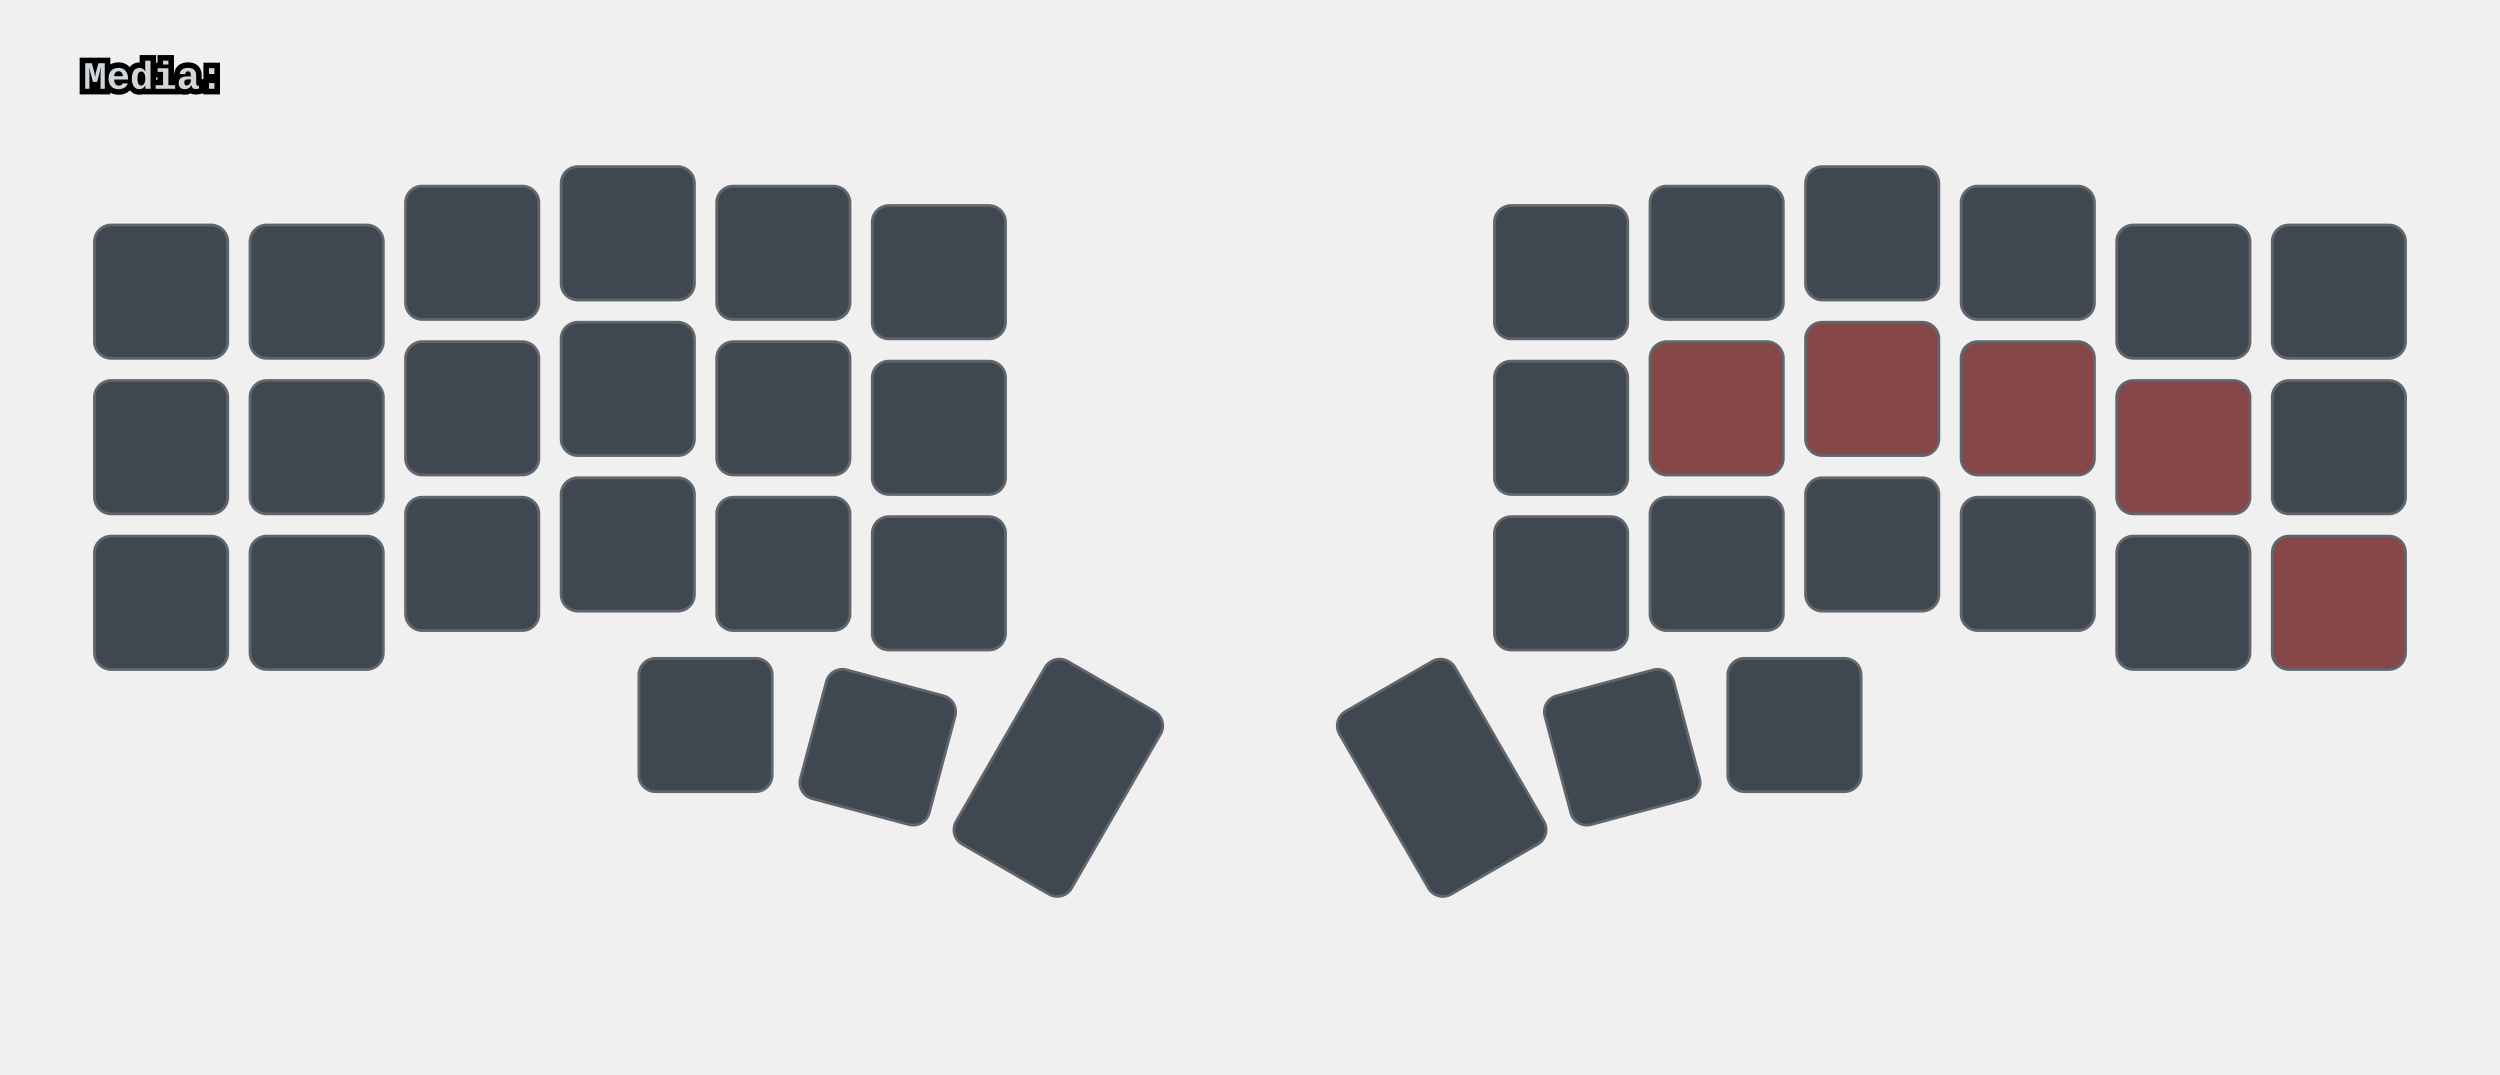
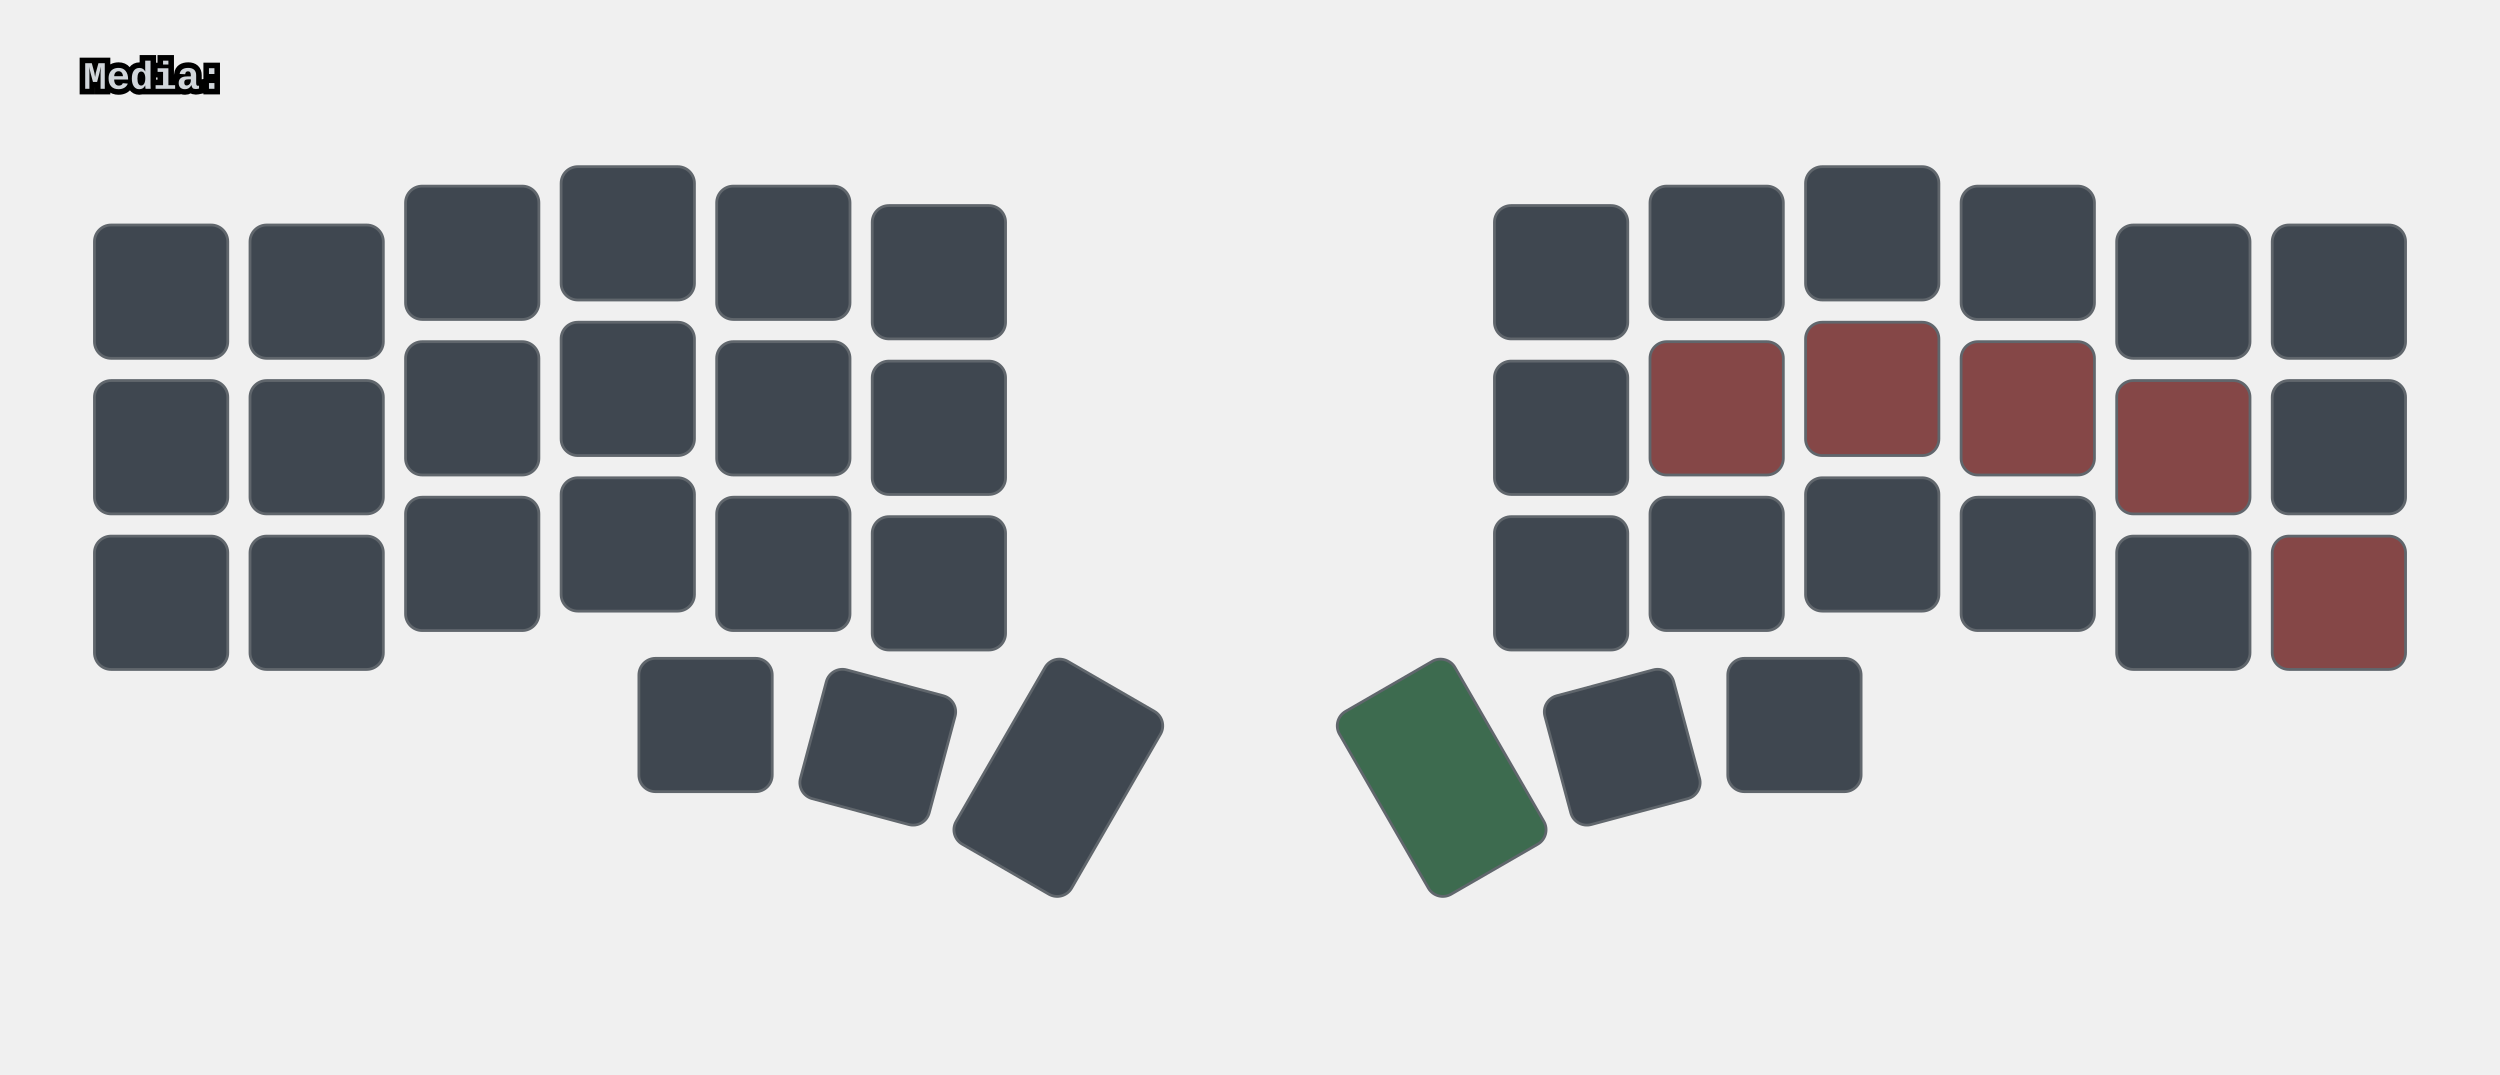
<svg xmlns="http://www.w3.org/2000/svg" xmlns:xlink="http://www.w3.org/1999/xlink" width="900" height="387" viewBox="0 0 900 387" class="keymap">
  <defs>/* start glyphs */
<svg id="mdi:apple-keyboard-caps">
      <svg id="mdi-apple-keyboard-caps" viewBox="0 0 24 24">
        <path d="M15,14V8H17.17L12,2.83L6.83,8H9V14H15M12,0L22,10H17V16H7V10H2L12,0M7,18H17V24H7V18M15,20H9V22H15V20Z" />
      </svg>
    </svg>
    <svg id="mdi:apple-keyboard-command">
      <svg id="mdi-apple-keyboard-command" viewBox="0 0 24 24">
        <path d="M6,2A4,4 0 0,1 10,6V8H14V6A4,4 0 0,1 18,2A4,4 0 0,1 22,6A4,4 0 0,1 18,10H16V14H18A4,4 0 0,1 22,18A4,4 0 0,1 18,22A4,4 0 0,1 14,18V16H10V18A4,4 0 0,1 6,22A4,4 0 0,1 2,18A4,4 0 0,1 6,14H8V10H6A4,4 0 0,1 2,6A4,4 0 0,1 6,2M16,18A2,2 0 0,0 18,20A2,2 0 0,0 20,18A2,2 0 0,0 18,16H16V18M14,10H10V14H14V10M6,16A2,2 0 0,0 4,18A2,2 0 0,0 6,20A2,2 0 0,0 8,18V16H6M8,6A2,2 0 0,0 6,4A2,2 0 0,0 4,6A2,2 0 0,0 6,8H8V6M18,8A2,2 0 0,0 20,6A2,2 0 0,0 18,4A2,2 0 0,0 16,6V8H18Z" />
      </svg>
    </svg>
    <svg id="mdi:apple-keyboard-control">
      <svg id="mdi-apple-keyboard-control" viewBox="0 0 24 24">
        <path d="M19.78,11.78L18.36,13.19L12,6.83L5.64,13.19L4.22,11.78L12,4L19.78,11.78Z" />
      </svg>
    </svg>
    <svg id="mdi:apple-keyboard-option">
      <svg id="mdi-apple-keyboard-option" viewBox="0 0 24 24">
        <path d="M3,4H9.11L16.15,18H21V20H14.88L7.84,6H3V4M14,4H21V6H14V4Z" />
      </svg>
    </svg>
    <svg id="mdi:apple-keyboard-shift">
      <svg id="mdi-apple-keyboard-shift" viewBox="0 0 24 24">
        <path d="M15,18V12H17.17L12,6.83L6.83,12H9V18H15M12,4L22,14H17V20H7V14H2L12,4Z" />
      </svg>
    </svg>
    <svg id="mdi:backspace">
      <svg id="mdi-backspace" viewBox="0 0 24 24">
        <path d="M22,3H7C6.31,3 5.77,3.35 5.41,3.88L0,12L5.41,20.11C5.77,20.64 6.31,21 7,21H22A2,2 0 0,0 24,19V5A2,2 0 0,0 22,3M19,15.59L17.59,17L14,13.41L10.41,17L9,15.59L12.59,12L9,8.41L10.41,7L14,10.59L17.59,7L19,8.41L15.41,12" />
      </svg>
    </svg>
    <svg id="mdi:backspace-reverse">
      <svg id="mdi-backspace-reverse" viewBox="0 0 24 24">
        <path d="M2,21H17C17.7,21 18.2,20.6 18.6,20.1L24,12L18.6,3.9C18.2,3.4 17.7,3 17,3H2A2,2 0 0,0 0,5V19A2,2 0 0,0 2,21M5,8.4L6.4,7L10,10.6L13.6,7L15,8.4L11.4,12L15,15.6L13.6,17L10,13.4L6.4,17L5,15.6L8.6,12" />
      </svg>
    </svg>
    <svg id="mdi:bluetooth-connect">
      <svg id="mdi-bluetooth-connect" viewBox="0 0 24 24">
        <path d="M19,10L17,12L19,14L21,12M14.88,16.29L13,18.17V14.41M13,5.83L14.88,7.71L13,9.58M17.71,7.71L12,2H11V9.58L6.41,5L5,6.41L10.59,12L5,17.58L6.41,19L11,14.41V22H12L17.71,16.29L13.41,12M7,12L5,10L3,12L5,14L7,12Z" />
      </svg>
    </svg>
    <svg id="mdi:bluetooth-off">
      <svg id="mdi-bluetooth-off" viewBox="0 0 24 24">
        <path d="M13,5.83L14.88,7.71L13.28,9.31L14.69,10.72L17.71,7.7L12,2H11V7.03L13,9.03M5.41,4L4,5.41L10.59,12L5,17.59L6.41,19L11,14.41V22H12L16.29,17.71L18.59,20L20,18.59M13,18.17V14.41L14.88,16.29" />
      </svg>
    </svg>
    <svg id="mdi:brightness-5">
      <svg id="mdi-brightness-5" viewBox="0 0 24 24">
        <path d="M12,18A6,6 0 0,1 6,12A6,6 0 0,1 12,6A6,6 0 0,1 18,12A6,6 0 0,1 12,18M20,15.31L23.31,12L20,8.69V4H15.31L12,0.69L8.69,4H4V8.69L0.69,12L4,15.31V20H8.69L12,23.31L15.31,20H20V15.31Z" />
      </svg>
    </svg>
    <svg id="mdi:brightness-7">
      <svg id="mdi-brightness-7" viewBox="0 0 24 24">
        <path d="M12,8A4,4 0 0,0 8,12A4,4 0 0,0 12,16A4,4 0 0,0 16,12A4,4 0 0,0 12,8M12,18A6,6 0 0,1 6,12A6,6 0 0,1 12,6A6,6 0 0,1 18,12A6,6 0 0,1 12,18M20,8.69V4H15.31L12,0.69L8.69,4H4V8.69L0.69,12L4,15.31V20H8.69L12,23.31L15.31,20H20V15.31L23.31,12L20,8.69Z" />
      </svg>
    </svg>
    <svg id="mdi:code-block-tags">
      <svg id="mdi-code-block-tags" viewBox="0 0 24 24">
        <path d="M5.59 3.41L7 4.82L3.82 8L7 11.18L5.59 12.6L1 8L5.59 3.41M11.41 3.41L16 8L11.41 12.6L10 11.18L13.18 8L10 4.82L11.41 3.41M22 6V18C22 19.11 21.11 20 20 20H4C2.9 20 2 19.11 2 18V14H4V18H20V6H17.03V4H20C21.11 4 22 4.89 22 6Z" />
      </svg>
    </svg>
+     <svg id="mdi:code-braces">
+       <svg id="mdi-code-braces" viewBox="0 0 24 24">
+         <path d="M8,3A2,2 0 0,0 6,5V9A2,2 0 0,1 4,11H3V13H4A2,2 0 0,1 6,15V19A2,2 0 0,0 8,21H10V19H8V14A2,2 0 0,0 6,12A2,2 0 0,0 8,10V5H10V3M16,3A2,2 0 0,1 18,5V9A2,2 0 0,0 20,11H21V13H20A2,2 0 0,0 18,15V19A2,2 0 0,1 16,21H14V19H16V14A2,2 0 0,1 18,12A2,2 0 0,1 16,10V5H14V3H16Z" />
+       </svg>
+     </svg>
+     <svg id="mdi:cog-outline">
+       <svg id="mdi-cog-outline" viewBox="0 0 24 24">
+         <path d="M12,8A4,4 0 0,1 16,12A4,4 0 0,1 12,16A4,4 0 0,1 8,12A4,4 0 0,1 12,8M12,10A2,2 0 0,0 10,12A2,2 0 0,0 12,14A2,2 0 0,0 14,12A2,2 0 0,0 12,10M10,22C9.75,22 9.54,21.82 9.5,21.58L9.13,18.93C8.5,18.68 7.96,18.34 7.44,17.94L4.95,18.95C4.73,19.03 4.46,18.95 4.34,18.73L2.34,15.27C2.21,15.05 2.27,14.78 2.46,14.63L4.57,12.97L4.5,12L4.57,11L2.46,9.37C2.27,9.22 2.21,8.95 2.34,8.73L4.34,5.27C4.46,5.05 4.73,4.96 4.95,5.05L7.44,6.05C7.96,5.66 8.5,5.32 9.13,5.07L9.5,2.42C9.54,2.18 9.75,2 10,2H14C14.25,2 14.46,2.18 14.5,2.42L14.87,5.07C15.5,5.32 16.04,5.66 16.56,6.05L19.05,5.05C19.27,4.96 19.54,5.05 19.66,5.27L21.66,8.73C21.79,8.95 21.73,9.22 21.54,9.37L19.43,11L19.5,12L19.43,13L21.54,14.63C21.73,14.78 21.79,15.05 21.66,15.27L19.66,18.73C19.54,18.95 19.27,19.04 19.05,18.95L16.56,17.95C16.04,18.34 15.5,18.68 14.87,18.93L14.5,21.58C14.46,21.82 14.25,22 14,22H10M11.25,4L10.88,6.61C9.68,6.86 8.62,7.5 7.85,8.39L5.44,7.35L4.69,8.65L6.8,10.2C6.4,11.37 6.4,12.64 6.8,13.8L4.68,15.36L5.43,16.66L7.86,15.62C8.63,16.5 9.68,17.14 10.87,17.38L11.24,20H12.76L13.13,17.39C14.32,17.14 15.37,16.5 16.14,15.62L18.57,16.66L19.32,15.36L17.2,13.81C17.6,12.64 17.6,11.37 17.2,10.2L19.31,8.65L18.56,7.35L16.15,8.39C15.38,7.5 14.32,6.86 13.12,6.62L12.75,4H11.25Z" />
+       </svg>
+     </svg>
    <svg id="mdi:content-copy">
      <svg id="mdi-content-copy" viewBox="0 0 24 24">
        <path d="M19,21H8V7H19M19,5H8A2,2 0 0,0 6,7V21A2,2 0 0,0 8,23H19A2,2 0 0,0 21,21V7A2,2 0 0,0 19,5M16,1H4A2,2 0 0,0 2,3V17H4V3H16V1Z" />
      </svg>
    </svg>
    <svg id="mdi:content-cut">
      <svg id="mdi-content-cut" viewBox="0 0 24 24">
        <path d="M19,3L13,9L15,11L22,4V3M12,12.5A0.5,0.5 0 0,1 11.5,12A0.5,0.5 0 0,1 12,11.5A0.5,0.5 0 0,1 12.5,12A0.5,0.5 0 0,1 12,12.5M6,20A2,2 0 0,1 4,18C4,16.89 4.9,16 6,16A2,2 0 0,1 8,18C8,19.11 7.1,20 6,20M6,8A2,2 0 0,1 4,6C4,4.89 4.9,4 6,4A2,2 0 0,1 8,6C8,7.11 7.1,8 6,8M9.64,7.64C9.87,7.14 10,6.59 10,6A4,4 0 0,0 6,2A4,4 0 0,0 2,6A4,4 0 0,0 6,10C6.59,10 7.14,9.87 7.64,9.64L10,12L7.64,14.36C7.14,14.13 6.59,14 6,14A4,4 0 0,0 2,18A4,4 0 0,0 6,22A4,4 0 0,0 10,18C10,17.41 9.87,16.86 9.64,16.36L12,14L19,21H22V20L9.64,7.64Z" />
      </svg>
    </svg>
    <svg id="mdi:content-paste">
      <svg id="mdi-content-paste" viewBox="0 0 24 24">
        <path d="M19,20H5V4H7V7H17V4H19M12,2A1,1 0 0,1 13,3A1,1 0 0,1 12,4A1,1 0 0,1 11,3A1,1 0 0,1 12,2M19,2H14.82C14.4,0.84 13.3,0 12,0C10.7,0 9.6,0.84 9.18,2H5A2,2 0 0,0 3,4V20A2,2 0 0,0 5,22H19A2,2 0 0,0 21,20V4A2,2 0 0,0 19,2Z" />
      </svg>
    </svg>
    <svg id="mdi:dock-window">
      <svg id="mdi-dock-window" viewBox="0 0 24 24">
        <path d="M18 18V20H4A2 2 0 0 1 2 18V8H4V18M22 6V14A2 2 0 0 1 20 16H8A2 2 0 0 1 6 14V6A2 2 0 0 1 8 4H20A2 2 0 0 1 22 6M20 6H8V14H20Z" />
      </svg>
    </svg>
    <svg id="mdi:folder-search-outline">
      <svg id="mdi-folder-search-outline" viewBox="0 0 24 24">
        <path d="M16.5,12C19,12 21,14 21,16.5C21,17.38 20.75,18.21 20.31,18.9L23.39,22L22,23.39L18.88,20.32C18.19,20.75 17.37,21 16.5,21C14,21 12,19 12,16.5C12,14 14,12 16.5,12M16.5,14A2.5,2.5 0 0,0 14,16.5A2.5,2.5 0 0,0 16.5,19A2.5,2.5 0 0,0 19,16.5A2.5,2.5 0 0,0 16.5,14M19,8H3V18H10.17C10.34,18.72 10.63,19.39 11,20H3C1.89,20 1,19.1 1,18V6C1,4.89 1.89,4 3,4H9L11,6H19A2,2 0 0,1 21,8V11.81C20.42,11.26 19.75,10.81 19,10.5V8Z" />
      </svg>
    </svg>
    <svg id="mdi:format-letter-ends-with">
      <svg id="mdi-format-letter-ends-with" viewBox="0 0 24 24">
        <path d="M11.14 4L6.43 16H8.36L9.32 13.43H14.67L15.64 16H17.57L12.86 4M12 6.29L14.03 11.71H9.96M20 14V18H2V20H22V14Z" />
      </svg>
    </svg>
    <svg id="mdi:format-letter-starts-with">
      <svg id="mdi-format-letter-starts-with" viewBox="0 0 24 24">
        <path d="M11.14 4L6.43 16H8.36L9.32 13.43H14.67L15.64 16H17.57L12.86 4M12 6.29L14.03 11.71H9.96M4 18V15H2V20H22V18Z" />
      </svg>
    </svg>
    <svg id="mdi:format-pilcrow-arrow-left">
      <svg id="mdi-format-pilcrow-arrow-left" viewBox="0 0 24 24">
        <path d="M8,17V14L4,18L8,22V19H20V17M10,10V15H12V4H14V15H16V4H18V2H10A4,4 0 0,0 6,6A4,4 0 0,0 10,10Z" />
      </svg>
    </svg>
    <svg id="mdi:format-pilcrow-arrow-right">
      <svg id="mdi-format-pilcrow-arrow-right" viewBox="0 0 24 24">
        <path d="M21,18L17,14V17H5V19H17V22M9,10V15H11V4H13V15H15V4H17V2H9A4,4 0 0,0 5,6A4,4 0 0,0 9,10Z" />
      </svg>
    </svg>
+     <svg id="mdi:keyboard-f1">
+       <svg id="mdi-keyboard-f1" viewBox="0 0 24 24">
+         <path d="M6 7H12V9H8V11H11V13H8V17H6V7M14 7H18V17H16V9H14V7Z" />
+       </svg>
+     </svg>
    <svg id="mdi:keyboard-return">
      <svg id="mdi-keyboard-return" viewBox="0 0 24 24">
        <path d="M19,7V11H5.83L9.41,7.41L8,6L2,12L8,18L9.41,16.58L5.83,13H21V7H19Z" />
      </svg>
    </svg>
    <svg id="mdi:keyboard-space">
      <svg id="mdi-keyboard-space" viewBox="0 0 24 24">
        <path d="M3 15H5V19H19V15H21V19C21 20.1 20.1 21 19 21H5C3.9 21 3 20.1 3 19V15Z" />
      </svg>
    </svg>
    <svg id="mdi:keyboard-tab">
      <svg id="mdi-keyboard-tab" viewBox="0 0 24 24">
        <path d="M20,18H22V6H20M11.59,7.41L15.17,11H1V13H15.17L11.59,16.58L13,18L19,12L13,6L11.59,7.41Z" />
      </svg>
    </svg>
    <svg id="mdi:keyboard-variant">
      <svg id="mdi-keyboard-variant" viewBox="0 0 24 24">
        <path d="M6,16H18V18H6V16M6,13V15H2V13H6M7,15V13H10V15H7M11,15V13H13V15H11M14,15V13H17V15H14M18,15V13H22V15H18M2,10H5V12H2V10M19,12V10H22V12H19M18,12H16V10H18V12M8,12H6V10H8V12M12,12H9V10H12V12M15,12H13V10H15V12M2,9V7H4V9H2M5,9V7H7V9H5M8,9V7H10V9H8M11,9V7H13V9H11M14,9V7H16V9H14M17,9V7H22V9H17Z" />
      </svg>
    </svg>
    <svg id="mdi:lock-outline">
      <svg id="mdi-lock-outline" viewBox="0 0 24 24">
        <path d="M12,17C10.89,17 10,16.1 10,15C10,13.89 10.89,13 12,13A2,2 0 0,1 14,15A2,2 0 0,1 12,17M18,20V10H6V20H18M18,8A2,2 0 0,1 20,10V20A2,2 0 0,1 18,22H6C4.89,22 4,21.1 4,20V10C4,8.89 4.89,8 6,8H7V6A5,5 0 0,1 12,1A5,5 0 0,1 17,6V8H18M12,3A3,3 0 0,0 9,6V8H15V6A3,3 0 0,0 12,3Z" />
      </svg>
    </svg>
+     <svg id="mdi:monitor">
+       <svg id="mdi-monitor" viewBox="0 0 24 24">
+         <path d="M21,16H3V4H21M21,2H3C1.89,2 1,2.89 1,4V16A2,2 0 0,0 3,18H10V20H8V22H16V20H14V18H21A2,2 0 0,0 23,16V4C23,2.89 22.1,2 21,2Z" />
+       </svg>
+     </svg>
    <svg id="mdi:mouse">
      <svg id="mdi-mouse" viewBox="0 0 24 24">
        <path d="M11,1.07C7.05,1.56 4,4.92 4,9H11M4,15A8,8 0 0,0 12,23A8,8 0 0,0 20,15V11H4M13,1.07V9H20C20,4.92 16.94,1.56 13,1.07Z" />
      </svg>
    </svg>
    <svg id="mdi:mouse-left-click-outline">
      <svg id="mdi-mouse-left-click-outline" viewBox="0 0 24 24">
        <path d="M13 9V1.07C13.7 1.16 14.37 1.33 15 1.59C17.33 2.53 19.11 4.53 19.75 7C19.91 7.64 20 8.31 20 9H13M17.66 7C17.18 5.65 16.23 4.5 15 3.81V7H17.66M6 15V13H18V15C18 16.59 17.37 18.12 16.24 19.24C15.12 20.37 13.59 21 12 21C10.41 21 8.88 20.37 7.76 19.24C6.63 18.12 6 16.59 6 15M4 15C4 17.12 4.84 19.16 6.34 20.66C7.84 22.16 9.88 23 12 23C14.12 23 16.16 22.16 17.66 20.66C19.16 19.16 20 17.12 20 15V11H4V15M11 9V1.07C7.06 1.56 4 4.92 4 9H11Z" />
      </svg>
    </svg>
    <svg id="mdi:mouse-right-click-outline">
      <svg id="mdi-mouse-right-click-outline" viewBox="0 0 24 24">
        <path d="M13 9V1.07C16.94 1.56 20 4.92 20 9H13M11 9V1.07C10.3 1.16 9.63 1.33 9 1.59C6.67 2.53 4.89 4.53 4.25 7C4.09 7.64 4 8.31 4 9H11M6.34 7C6.82 5.65 7.78 4.5 9 3.81V7H6.34M6 15V13H18V15C18 16.59 17.37 18.12 16.24 19.24C15.12 20.37 13.59 21 12 21C10.41 21 8.88 20.37 7.76 19.24C6.63 18.12 6 16.59 6 15M4 15C4 17.12 4.84 19.16 6.34 20.66C7.84 22.16 9.88 23 12 23C14.12 23 16.16 22.16 17.66 20.66C19.16 19.16 20 17.12 20 15V11H4V15Z" />
      </svg>
    </svg>
-     <svg id="mdi:numeric-2-box-multiple-outline">
-       <svg id="mdi-numeric-2-box-multiple-outline" viewBox="0 0 24 24">
-         <path d="M17,13H13V11H15A2,2 0 0,0 17,9V7C17,5.89 16.1,5 15,5H11V7H15V9H13A2,2 0 0,0 11,11V15H17M21,17H7V3H21M21,1H7A2,2 0 0,0 5,3V17A2,2 0 0,0 7,19H21A2,2 0 0,0 23,17V3A2,2 0 0,0 21,1M3,5H1V21A2,2 0 0,0 3,23H19V21H3V5Z" />
-       </svg>
-     </svg>
-     <svg id="mdi:numeric-3-box-multiple-outline">
-       <svg id="mdi-numeric-3-box-multiple-outline" viewBox="0 0 24 24">
-         <path d="M17,13V11.5A1.5,1.5 0 0,0 15.5,10A1.5,1.5 0 0,0 17,8.5V7C17,5.89 16.1,5 15,5H11V7H15V9H13V11H15V13H11V15H15A2,2 0 0,0 17,13M3,5H1V21A2,2 0 0,0 3,23H19V21H3M21,17H7V3H21M21,1H7A2,2 0 0,0 5,3V17A2,2 0 0,0 7,19H21A2,2 0 0,0 23,17V3A2,2 0 0,0 21,1Z" />
-       </svg>
-     </svg>
-     <svg id="mdi:numeric-4-box-multiple-outline">
-       <svg id="mdi-numeric-4-box-multiple-outline" viewBox="0 0 24 24">
-         <path d="M21,17H7V3H21M21,1H7A2,2 0 0,0 5,3V17A2,2 0 0,0 7,19H21A2,2 0 0,0 23,17V3A2,2 0 0,0 21,1M15,15H17V5H15V9H13V5H11V11H15M3,5H1V21A2,2 0 0,0 3,23H19V21H3V5Z" />
-       </svg>
-     </svg>
-     <svg id="mdi:numeric-5-box-multiple-outline">
-       <svg id="mdi-numeric-5-box-multiple-outline" viewBox="0 0 24 24">
-         <path d="M17,13V11C17,9.89 16.1,9 15,9H13V7H17V5H11V11H15V13H11V15H15A2,2 0 0,0 17,13M3,5H1V21A2,2 0 0,0 3,23H19V21H3M21,17H7V3H21M21,1H7A2,2 0 0,0 5,3V17A2,2 0 0,0 7,19H21A2,2 0 0,0 23,17V3A2,2 0 0,0 21,1Z" />
-       </svg>
-     </svg>
-     <svg id="mdi:numeric-6-box-multiple-outline">
-       <svg id="mdi-numeric-6-box-multiple-outline" viewBox="0 0 24 24">
-         <path d="M13,11H15V13H13M13,15H15A2,2 0 0,0 17,13V11C17,9.89 16.1,9 15,9H13V7H17V5H13A2,2 0 0,0 11,7V13C11,14.11 11.9,15 13,15M21,17H7V3H21M21,1H7A2,2 0 0,0 5,3V17A2,2 0 0,0 7,19H21A2,2 0 0,0 23,17V3A2,2 0 0,0 21,1M3,5H1V21A2,2 0 0,0 3,23H19V21H3V5Z" />
-       </svg>
-     </svg>
-     <svg id="mdi:numeric-7-box-multiple-outline">
-       <svg id="mdi-numeric-7-box-multiple-outline" viewBox="0 0 24 24">
-         <path d="M13,15L17,7V5H11V7H15L11,15M21,17H7V3H21M21,1H7A2,2 0 0,0 5,3V17A2,2 0 0,0 7,19H21A2,2 0 0,0 23,17V3A2,2 0 0,0 21,1M3,5H1V21A2,2 0 0,0 3,23H19V21H3V5Z" />
-       </svg>
-     </svg>
-     <svg id="mdi:numeric-8-box-multiple-outline">
-       <svg id="mdi-numeric-8-box-multiple-outline" viewBox="0 0 24 24">
-         <path d="M13,11H15V13H13M13,7H15V9H13M13,15H15A2,2 0 0,0 17,13V11.5A1.5,1.5 0 0,0 15.5,10A1.5,1.5 0 0,0 17,8.5V7C17,5.89 16.1,5 15,5H13A2,2 0 0,0 11,7V8.5A1.5,1.5 0 0,0 12.5,10A1.5,1.5 0 0,0 11,11.5V13C11,14.11 11.9,15 13,15M21,17H7V3H21M21,1H7A2,2 0 0,0 5,3V17A2,2 0 0,0 7,19H21A2,2 0 0,0 23,17V3A2,2 0 0,0 21,1M3,5H1V21A2,2 0 0,0 3,23H19V21H3V5Z" />
+     <svg id="mdi:mouse-variant">
+       <svg id="mdi-mouse-variant" viewBox="0 0 24 24">
+         <path d="M14,7H10V2.1C12.28,2.56 14,4.58 14,7M4,7C4,4.58 5.72,2.56 8,2.1V7H4M14,12C14,14.42 12.28,16.44 10,16.9V18A3,3 0 0,0 13,21A3,3 0 0,0 16,18V13A4,4 0 0,1 20,9H22L21,10L22,11H20A2,2 0 0,0 18,13H18V18A5,5 0 0,1 13,23A5,5 0 0,1 8,18V16.9C5.72,16.44 4,14.42 4,12V9H14V12Z" />
+       </svg>
+     </svg>
+     <svg id="mdi:music">
+       <svg id="mdi-music" viewBox="0 0 24 24">
+         <path d="M21,3V15.5A3.5,3.5 0 0,1 17.5,19A3.5,3.5 0 0,1 14,15.5A3.5,3.5 0 0,1 17.5,12C18.04,12 18.55,12.12 19,12.34V6.47L9,8.6V17.5A3.5,3.5 0 0,1 5.5,21A3.5,3.5 0 0,1 2,17.5A3.5,3.5 0 0,1 5.5,14C6.04,14 6.55,14.12 7,14.34V6L21,3Z" />
+       </svg>
+     </svg>
+     <svg id="mdi:numeric">
+       <svg id="mdi-numeric" viewBox="0 0 24 24">
+         <path d="M4,17V9H2V7H6V17H4M22,15C22,16.11 21.1,17 20,17H16V15H20V13H18V11H20V9H16V7H20A2,2 0 0,1 22,9V10.5A1.5,1.5 0 0,1 20.5,12A1.5,1.5 0 0,1 22,13.5V15M14,15V17H8V13C8,11.89 8.9,11 10,11H12V9H8V7H12A2,2 0 0,1 14,9V11C14,12.11 13.1,13 12,13H10V15H14Z" />
      </svg>
    </svg>
    <svg id="mdi:palette-outline">
      <svg id="mdi-palette-outline" viewBox="0 0 24 24">
        <path d="M12,22A10,10 0 0,1 2,12A10,10 0 0,1 12,2C17.5,2 22,6 22,11A6,6 0 0,1 16,17H14.2C13.9,17 13.7,17.2 13.7,17.5C13.7,17.6 13.8,17.7 13.8,17.8C14.2,18.3 14.4,18.9 14.4,19.5C14.5,20.9 13.4,22 12,22M12,4A8,8 0 0,0 4,12A8,8 0 0,0 12,20C12.3,20 12.5,19.8 12.5,19.5C12.5,19.3 12.4,19.2 12.4,19.1C12,18.6 11.8,18.1 11.8,17.5C11.8,16.1 12.9,15 14.3,15H16A4,4 0 0,0 20,11C20,7.1 16.4,4 12,4M6.5,10C7.3,10 8,10.7 8,11.5C8,12.3 7.3,13 6.5,13C5.7,13 5,12.3 5,11.5C5,10.7 5.7,10 6.5,10M9.5,6C10.3,6 11,6.7 11,7.5C11,8.3 10.3,9 9.5,9C8.7,9 8,8.3 8,7.5C8,6.7 8.7,6 9.5,6M14.5,6C15.3,6 16,6.7 16,7.5C16,8.3 15.3,9 14.5,9C13.7,9 13,8.3 13,7.5C13,6.7 13.7,6 14.5,6M17.5,10C18.3,10 19,10.7 19,11.5C19,12.3 18.3,13 17.5,13C16.7,13 16,12.3 16,11.5C16,10.7 16.7,10 17.5,10Z" />
      </svg>
    </svg>
    <svg id="mdi:play-pause">
      <svg id="mdi-play-pause" viewBox="0 0 24 24">
        <path d="M3,5V19L11,12M13,19H16V5H13M18,5V19H21V5" />
      </svg>
    </svg>
    <svg id="mdi:power">
      <svg id="mdi-power" viewBox="0 0 24 24">
        <path d="M16.56,5.44L15.11,6.89C16.84,7.94 18,9.83 18,12A6,6 0 0,1 12,18A6,6 0 0,1 6,12C6,9.83 7.16,7.94 8.88,6.88L7.44,5.44C5.36,6.88 4,9.28 4,12A8,8 0 0,0 12,20A8,8 0 0,0 20,12C20,9.28 18.64,6.88 16.56,5.44M13,3H11V13H13" />
      </svg>
    </svg>
    <svg id="mdi:power-plug-outline">
      <svg id="mdi-power-plug-outline" viewBox="0 0 24 24">
        <path d="M16 7V3H14V7H10V3H8V7C7 7 6 8 6 9V14.5L9.5 18V21H14.5V18L18 14.5V9C18 8 17 7 16 7M16 13.67L13.09 16.59L12.67 17H11.33L10.92 16.59L8 13.67V9.09C8 9.06 8.06 9 8.09 9H15.92C15.95 9 16 9.06 16 9.09V13.67Z" />
      </svg>
    </svg>
    <svg id="mdi:redo">
      <svg id="mdi-redo" viewBox="0 0 24 24">
        <path d="M18.4,10.6C16.55,9 14.15,8 11.5,8C6.85,8 2.92,11.03 1.54,15.22L3.9,16C4.95,12.81 7.95,10.5 11.5,10.5C13.45,10.5 15.23,11.22 16.62,12.38L13,16H22V7L18.4,10.6Z" />
      </svg>
    </svg>
    <svg id="mdi:restart">
      <svg id="mdi-restart" viewBox="0 0 24 24">
        <path d="M12,4C14.1,4 16.1,4.8 17.6,6.3C20.7,9.4 20.7,14.5 17.6,17.6C15.8,19.5 13.3,20.2 10.9,19.9L11.4,17.9C13.1,18.1 14.9,17.5 16.2,16.2C18.5,13.9 18.5,10.1 16.2,7.7C15.1,6.6 13.5,6 12,6V10.6L7,5.6L12,0.6V4M6.3,17.6C3.7,15 3.3,11 5.1,7.9L6.6,9.4C5.5,11.6 5.9,14.4 7.8,16.2C8.3,16.7 8.9,17.1 9.6,17.4L9,19.4C8,19 7.1,18.4 6.3,17.6Z" />
      </svg>
    </svg>
    <svg id="mdi:skip-backward">
      <svg id="mdi-skip-backward" viewBox="0 0 24 24">
        <path d="M20,5V19L13,12M6,5V19H4V5M13,5V19L6,12" />
      </svg>
    </svg>
    <svg id="mdi:skip-forward">
      <svg id="mdi-skip-forward" viewBox="0 0 24 24">
        <path d="M4,5V19L11,12M18,5V19H20V5M11,5V19L18,12" />
      </svg>
    </svg>
    <svg id="mdi:stop">
      <svg id="mdi-stop" viewBox="0 0 24 24">
        <path d="M18,18H6V6H18V18Z" />
      </svg>
    </svg>
    <svg id="mdi:undo">
      <svg id="mdi-undo" viewBox="0 0 24 24">
        <path d="M12.5,8C9.85,8 7.45,9 5.6,10.6L2,7V16H11L7.38,12.38C8.77,11.22 10.54,10.5 12.5,10.5C16.04,10.5 19.05,12.81 20.1,16L22.47,15.22C21.08,11.03 17.15,8 12.5,8Z" />
      </svg>
    </svg>
    <svg id="mdi:unfold-more-horizontal">
      <svg id="mdi-unfold-more-horizontal" viewBox="0 0 24 24">
        <path d="M12,18.17L8.83,15L7.42,16.41L12,21L16.59,16.41L15.17,15M12,5.83L15.17,9L16.58,7.59L12,3L7.41,7.59L8.83,9L12,5.83Z" />
      </svg>
    </svg>
    <svg id="mdi:unfold-more-vertical">
      <svg id="mdi-unfold-more-vertical" viewBox="0 0 24 24">
        <path d="M18.17,12L15,8.83L16.41,7.41L21,12L16.41,16.58L15,15.17L18.17,12M5.83,12L9,15.17L7.59,16.59L3,12L7.59,7.42L9,8.83L5.83,12Z" />
      </svg>
    </svg>
    <svg id="mdi:usb">
      <svg id="mdi-usb" viewBox="0 0 24 24">
        <path d="M15,7V11H16V13H13V5H15L12,1L9,5H11V13H8V10.93C8.7,10.56 9.2,9.85 9.2,9C9.2,7.78 8.21,6.8 7,6.8C5.78,6.8 4.8,7.78 4.8,9C4.8,9.85 5.3,10.56 6,10.93V13A2,2 0 0,0 8,15H11V18.05C10.29,18.41 9.8,19.15 9.8,20A2.2,2.2 0 0,0 12,22.2A2.2,2.2 0 0,0 14.2,20C14.2,19.15 13.71,18.41 13,18.05V15H16A2,2 0 0,0 18,13V11H19V7H15Z" />
      </svg>
    </svg>
    <svg id="mdi:view-dashboard-outline">
      <svg id="mdi-view-dashboard-outline" viewBox="0 0 24 24">
        <path d="M19,5V7H15V5H19M9,5V11H5V5H9M19,13V19H15V13H19M9,17V19H5V17H9M21,3H13V9H21V3M11,3H3V13H11V3M21,11H13V21H21V11M11,15H3V21H11V15Z" />
      </svg>
    </svg>
    <svg id="mdi:volume-minus">
      <svg id="mdi-volume-minus" viewBox="0 0 24 24">
        <path d="M3,9H7L12,4V20L7,15H3V9M14,11H22V13H14V11Z" />
      </svg>
    </svg>
    <svg id="mdi:volume-off">
      <svg id="mdi-volume-off" viewBox="0 0 24 24">
        <path d="M12,4L9.91,6.09L12,8.18M4.27,3L3,4.27L7.73,9H3V15H7L12,20V13.27L16.25,17.53C15.58,18.04 14.83,18.46 14,18.7V20.77C15.38,20.45 16.63,19.82 17.68,18.96L19.73,21L21,19.73L12,10.73M19,12C19,12.94 18.8,13.82 18.46,14.64L19.97,16.15C20.62,14.91 21,13.5 21,12C21,7.72 18,4.14 14,3.23V5.29C16.89,6.15 19,8.83 19,12M16.5,12C16.5,10.23 15.5,8.71 14,7.97V10.18L16.45,12.63C16.5,12.43 16.5,12.21 16.5,12Z" />
      </svg>
    </svg>
    <svg id="mdi:volume-plus">
      <svg id="mdi-volume-plus" viewBox="0 0 24 24">
        <path d="M3,9H7L12,4V20L7,15H3V9M14,11H17V8H19V11H22V13H19V16H17V13H14V11Z" />
      </svg>
    </svg>
    <svg id="mdi:web">
      <svg id="mdi-web" viewBox="0 0 24 24">
        <path d="M16.36,14C16.44,13.34 16.5,12.68 16.5,12C16.5,11.32 16.44,10.66 16.36,10H19.74C19.9,10.64 20,11.31 20,12C20,12.69 19.9,13.36 19.74,14M14.59,19.56C15.19,18.45 15.65,17.25 15.97,16H18.92C17.96,17.65 16.43,18.93 14.59,19.56M14.34,14H9.66C9.56,13.34 9.5,12.68 9.5,12C9.5,11.32 9.56,10.65 9.66,10H14.34C14.43,10.65 14.5,11.32 14.5,12C14.5,12.68 14.43,13.34 14.34,14M12,19.96C11.17,18.76 10.5,17.43 10.09,16H13.91C13.5,17.43 12.83,18.76 12,19.96M8,8H5.08C6.03,6.34 7.57,5.06 9.4,4.44C8.8,5.55 8.35,6.75 8,8M5.08,16H8C8.35,17.25 8.8,18.45 9.4,19.56C7.57,18.93 6.03,17.65 5.08,16M4.26,14C4.1,13.36 4,12.69 4,12C4,11.31 4.1,10.64 4.26,10H7.64C7.56,10.66 7.5,11.32 7.5,12C7.5,12.68 7.56,13.34 7.64,14M12,4.03C12.83,5.23 13.5,6.57 13.91,8H10.09C10.5,6.57 11.17,5.23 12,4.03M18.92,8H15.97C15.65,6.75 15.19,5.55 14.59,4.44C16.43,5.07 17.96,6.34 18.92,8M12,2C6.47,2 2,6.5 2,12A10,10 0 0,0 12,22A10,10 0 0,0 22,12A10,10 0 0,0 12,2Z" />
      </svg>
    </svg>
    <svg id="mdi:window-maximize">
      <svg id="mdi-window-maximize" viewBox="0 0 24 24">
        <path d="M4,4H20V20H4V4M6,8V18H18V8H6Z" />
      </svg>
    </svg>
    <svg id="mdi:window-restore">
      <svg id="mdi-window-restore" viewBox="0 0 24 24">
        <path d="M4,8H8V4H20V16H16V20H4V8M16,8V14H18V6H10V8H16M6,12V18H14V12H6Z" />
      </svg>
    </svg>
  </defs>/* end glyphs */
<style>/* inherit to force styles through use tags */
svg path {
    fill: inherit;
}

/* font and background color specifications */
svg.keymap {
    font-family: SFMono-Regular,Consolas,Liberation Mono,Menlo,monospace;
    font-size: 14px;
    font-kerning: normal;
    text-rendering: optimizeLegibility;
    fill: #24292e;
}

/* default key styling */
rect.key {
    fill: #f6f8fa;
}

rect.key, rect.combo {
    stroke: #c9cccf;
    stroke-width: 1;
}

/* default key side styling, only used is draw_key_sides is set */
rect.side {
    filter: brightness(90%);
}

/* color accent for combo boxes */
rect.combo, rect.combo-separate {
    fill: #cdf;
}

/* color accent for held keys */
rect.held, rect.combo.held {
    fill: #fdd;
}

/* color accent for ghost (optional) keys */
rect.ghost, rect.combo.ghost {
    stroke-dasharray: 4, 4;
    stroke-width: 2;
}

text {
    text-anchor: middle;
    dominant-baseline: middle;
}

/* styling for layer labels */
text.label {
    font-weight: bold;
    text-anchor: start;
    stroke: white;
    stroke-width: 4;
    paint-order: stroke;
}

/* styling for optional footer */
text.footer {
    text-anchor: end;
    dominant-baseline: auto;
    stroke: white;
    stroke-width: 4;
    paint-order: stroke;
}

/* styling for combo tap, and key non-tap label text */
text.combo, text.hold, text.shifted, text.left, text.right, text.tl, text.tr, text.bl, text.br {
    font-size: 11px;
}

text.hold, text.bl, text.br {
    text-anchor: middle;
    dominant-baseline: auto;
}

text.shifted, text.tl, text.tr {
    text-anchor: middle;
    dominant-baseline: hanging;
}

text.left, text.tl, text.bl {
    text-anchor: start;
}

text.right, text.tr, text.br {
    text-anchor: end;
}

text.layer-activator {
    text-decoration: underline;
}

/* styling for hold/shifted label text in combo box */
text.combo.hold, text.combo.shifted, text.combo.left, text.combo.right {
    font-size: 8px;
}

/* lighter symbol for transparent keys */
text.trans {
    fill: #7b7e81;
}

/* styling for combo dendrons */
path.combo {
    stroke-width: 1;
    stroke: gray;
    fill: none;
}

/* Start Tabler Icons Cleanup */
/* cannot use height/width with glyphs */
.icon-tabler &gt; path {
    fill: inherit;
    stroke: inherit;
    stroke-width: 2;
}
/* hide tabler's default box */
.icon-tabler &gt; path[stroke="none"][fill="none"] {
    visibility: hidden;
}
/* End Tabler Icons Cleanup */

svg.keymap { fill: #d1d6db; }
rect.key { fill: #3f4750; }
rect.key, rect.combo { stroke: #60666c; }
rect.combo, rect.combo-separate { fill: #1f3d7a; }
rect.held, rect.combo.held { fill: #854747; }
text.label, text.footer { stroke: black; }
text.trans { fill: #7e8184; }
path.combo { stroke: #7f7f7f; }

rect.ghost { fill: #7b7e81; }
+ rect.layer-key { fill: #3d6b4f; }
+ /* Layer icons (layer_legend_map) are drawn larger than the other glyphs.
+    They scale around the key center, the origin of each key's coordinates:
+    Chrome misplaces transform-box: fill-box on use elements. An icon below
+    the key action spans y 8 to 20 (48px keys, inner_pad_h 4), so
+    translate(-5px) keeps its bottom edge in place: 20 * (1 - 1.25) = -5. */
+ use.tap[class~="mdi:arrow-all"], use.tap[class~="mdi:numeric"],
+ use.tap[class~="mdi:code-braces"], use.tap[class~="mdi:music"],
+ use.tap[class~="mdi:mouse-variant"], use.tap[class~="mdi:keyboard-f1"],
+ use.tap[class~="mdi:monitor"], use.tap[class~="mdi:cog-outline"] {
+   transform: scale(1.4);
+ }
+ use.hold[class~="mdi:arrow-all"], use.hold[class~="mdi:numeric"],
+ use.hold[class~="mdi:code-braces"], use.hold[class~="mdi:music"],
+ use.hold[class~="mdi:mouse-variant"], use.hold[class~="mdi:keyboard-f1"],
+ use.hold[class~="mdi:monitor"], use.hold[class~="mdi:cog-outline"] {
+   transform: translate(0px, -5px) scale(1.25);
+ }
</style>
  <g transform="translate(30, 0)" class="layer-Media">
    <text x="0" y="28" class="label" id="Media">Media:</text>
    <g transform="translate(0, 56)">
      <g transform="translate(28, 49)" class="key keypos-0">
        <rect rx="6" ry="6" x="-24" y="-24" width="48" height="48" class="key" />
      </g>
      <g transform="translate(84, 49)" class="key keypos-1">
        <rect rx="6" ry="6" x="-24" y="-24" width="48" height="48" class="key" />
        <use href="#mdi:brightness-7" xlink:href="#mdi:brightness-7" x="-7" y="-7" height="14" width="14.0" class="key tap glyph mdi:brightness-7" />
      </g>
      <g transform="translate(140, 35)" class="key keypos-2">
        <rect rx="6" ry="6" x="-24" y="-24" width="48" height="48" class="key" />
      </g>
      <g transform="translate(196, 28)" class="key keypos-3">
        <rect rx="6" ry="6" x="-24" y="-24" width="48" height="48" class="key" />
        <use href="#mdi:stop" xlink:href="#mdi:stop" x="-7" y="-7" height="14" width="14.0" class="key tap glyph mdi:stop" />
      </g>
      <g transform="translate(252, 35)" class="key keypos-4">
        <rect rx="6" ry="6" x="-24" y="-24" width="48" height="48" class="key" />
      </g>
      <g transform="translate(308, 42)" class="key keypos-5">
        <rect rx="6" ry="6" x="-24" y="-24" width="48" height="48" class="key" />
        <use href="#mdi:volume-plus" xlink:href="#mdi:volume-plus" x="-7" y="-7" height="14" width="14.0" class="key tap glyph mdi:volume-plus" />
      </g>
      <g transform="translate(532, 42)" class="key keypos-6">
        <rect rx="6" ry="6" x="-24" y="-24" width="48" height="48" class="key" />
      </g>
      <g transform="translate(588, 35)" class="key keypos-7">
        <rect rx="6" ry="6" x="-24" y="-24" width="48" height="48" class="key" />
      </g>
      <g transform="translate(644, 28)" class="key keypos-8">
        <rect rx="6" ry="6" x="-24" y="-24" width="48" height="48" class="key" />
      </g>
      <g transform="translate(700, 35)" class="key keypos-9">
        <rect rx="6" ry="6" x="-24" y="-24" width="48" height="48" class="key" />
      </g>
      <g transform="translate(756, 49)" class="key keypos-10">
        <rect rx="6" ry="6" x="-24" y="-24" width="48" height="48" class="key" />
      </g>
      <g transform="translate(812, 49)" class="key keypos-11">
        <rect rx="6" ry="6" x="-24" y="-24" width="48" height="48" class="key" />
      </g>
      <g transform="translate(28, 105)" class="key keypos-12">
        <rect rx="6" ry="6" x="-24" y="-24" width="48" height="48" class="key" />
      </g>
      <g transform="translate(84, 105)" class="key keypos-13">
        <rect rx="6" ry="6" x="-24" y="-24" width="48" height="48" class="key" />
        <use href="#mdi:brightness-5" xlink:href="#mdi:brightness-5" x="-7" y="-7" height="14" width="14.0" class="key tap glyph mdi:brightness-5" />
      </g>
      <g transform="translate(140, 91)" class="key keypos-14">
        <rect rx="6" ry="6" x="-24" y="-24" width="48" height="48" class="key" />
        <use href="#mdi:skip-backward" xlink:href="#mdi:skip-backward" x="-7" y="-7" height="14" width="14.0" class="key tap glyph mdi:skip-backward" />
      </g>
      <g transform="translate(196, 84)" class="key keypos-15">
        <rect rx="6" ry="6" x="-24" y="-24" width="48" height="48" class="key" />
        <use href="#mdi:play-pause" xlink:href="#mdi:play-pause" x="-7" y="-7" height="14" width="14.0" class="key tap glyph mdi:play-pause" />
      </g>
      <g transform="translate(252, 91)" class="key keypos-16">
        <rect rx="6" ry="6" x="-24" y="-24" width="48" height="48" class="key" />
        <use href="#mdi:skip-forward" xlink:href="#mdi:skip-forward" x="-7" y="-7" height="14" width="14.0" class="key tap glyph mdi:skip-forward" />
      </g>
      <g transform="translate(308, 98)" class="key keypos-17">
        <rect rx="6" ry="6" x="-24" y="-24" width="48" height="48" class="key" />
        <use href="#mdi:volume-minus" xlink:href="#mdi:volume-minus" x="-7" y="-7" height="14" width="14.0" class="key tap glyph mdi:volume-minus" />
      </g>
      <g transform="translate(532, 98)" class="key keypos-18">
        <rect rx="6" ry="6" x="-24" y="-24" width="48" height="48" class="key" />
      </g>
      <g transform="translate(588, 91)" class="key held keypos-19">
        <rect rx="6" ry="6" x="-24" y="-24" width="48" height="48" class="key held" />
        <use href="#mdi:apple-keyboard-shift" xlink:href="#mdi:apple-keyboard-shift" x="-7" y="-7" height="14" width="14.0" class="key held tap glyph mdi:apple-keyboard-shift" />
      </g>
      <g transform="translate(644, 84)" class="key held keypos-20">
        <rect rx="6" ry="6" x="-24" y="-24" width="48" height="48" class="key held" />
        <use href="#mdi:apple-keyboard-control" xlink:href="#mdi:apple-keyboard-control" x="-7" y="-7" height="14" width="14.0" class="key held tap glyph mdi:apple-keyboard-control" />
      </g>
      <g transform="translate(700, 91)" class="key held keypos-21">
        <rect rx="6" ry="6" x="-24" y="-24" width="48" height="48" class="key held" />
        <use href="#mdi:apple-keyboard-option" xlink:href="#mdi:apple-keyboard-option" x="-7" y="-7" height="14" width="14.0" class="key held tap glyph mdi:apple-keyboard-option" />
      </g>
      <g transform="translate(756, 105)" class="key held keypos-22">
        <rect rx="6" ry="6" x="-24" y="-24" width="48" height="48" class="key held" />
        <use href="#mdi:apple-keyboard-command" xlink:href="#mdi:apple-keyboard-command" x="-7" y="-7" height="14" width="14.0" class="key held tap glyph mdi:apple-keyboard-command" />
      </g>
      <g transform="translate(812, 105)" class="key keypos-23">
        <rect rx="6" ry="6" x="-24" y="-24" width="48" height="48" class="key" />
      </g>
      <g transform="translate(28, 161)" class="key keypos-24">
        <rect rx="6" ry="6" x="-24" y="-24" width="48" height="48" class="key" />
      </g>
      <g transform="translate(84, 161)" class="key keypos-25">
        <rect rx="6" ry="6" x="-24" y="-24" width="48" height="48" class="key" />
      </g>
      <g transform="translate(140, 147)" class="key keypos-26">
        <rect rx="6" ry="6" x="-24" y="-24" width="48" height="48" class="key" />
      </g>
      <g transform="translate(196, 140)" class="key keypos-27">
        <rect rx="6" ry="6" x="-24" y="-24" width="48" height="48" class="key" />
      </g>
      <g transform="translate(252, 147)" class="key keypos-28">
        <rect rx="6" ry="6" x="-24" y="-24" width="48" height="48" class="key" />
      </g>
      <g transform="translate(308, 154)" class="key keypos-29">
        <rect rx="6" ry="6" x="-24" y="-24" width="48" height="48" class="key" />
        <use href="#mdi:volume-off" xlink:href="#mdi:volume-off" x="-7" y="-7" height="14" width="14.0" class="key tap glyph mdi:volume-off" />
      </g>
      <g transform="translate(532, 154)" class="key keypos-30">
        <rect rx="6" ry="6" x="-24" y="-24" width="48" height="48" class="key" />
      </g>
      <g transform="translate(588, 147)" class="key keypos-31">
        <rect rx="6" ry="6" x="-24" y="-24" width="48" height="48" class="key" />
      </g>
      <g transform="translate(644, 140)" class="key keypos-32">
        <rect rx="6" ry="6" x="-24" y="-24" width="48" height="48" class="key" />
      </g>
      <g transform="translate(700, 147)" class="key keypos-33">
        <rect rx="6" ry="6" x="-24" y="-24" width="48" height="48" class="key" />
      </g>
      <g transform="translate(756, 161)" class="key keypos-34">
        <rect rx="6" ry="6" x="-24" y="-24" width="48" height="48" class="key" />
      </g>
      <g transform="translate(812, 161)" class="key held keypos-35">
        <rect rx="6" ry="6" x="-24" y="-24" width="48" height="48" class="key held" />
        <use href="#mdi:web" xlink:href="#mdi:web" x="-7" y="-7" height="14" width="14.0" class="key held tap glyph mdi:web" />
      </g>
      <g transform="translate(224, 205)" class="key keypos-36">
        <rect rx="6" ry="6" x="-24" y="-24" width="48" height="48" class="key" />
        <use href="#mdi:lock-outline" xlink:href="#mdi:lock-outline" x="-7" y="-7" height="14" width="14.0" class="key tap glyph mdi:lock-outline" />
      </g>
      <g transform="translate(286, 213) rotate(15.0)" class="key keypos-37">
        <rect rx="6" ry="6" x="-24" y="-24" width="48" height="48" class="key" />
      </g>
      <g transform="translate(351, 224) rotate(30.0)" class="key keypos-38">
        <rect rx="6" ry="6" x="-24" y="-38" width="48" height="76" class="key" />
      </g>
-       <g transform="translate(489, 224) rotate(-30.0)" class="key keypos-39">
-         <rect rx="6" ry="6" x="-24" y="-38" width="48" height="76" class="key" />
+       <g transform="translate(489, 224) rotate(-30.0)" class="key layer-key keypos-39">
+         <rect rx="6" ry="6" x="-24" y="-38" width="48" height="76" class="key layer-key" />
+         <use href="#mdi:music" xlink:href="#mdi:music" x="-7" y="-7" height="14" width="14.0" class="key layer-key tap glyph mdi:music" />
      </g>
      <g transform="translate(554, 213) rotate(-15.0)" class="key keypos-40">
        <rect rx="6" ry="6" x="-24" y="-24" width="48" height="48" class="key" />
      </g>
      <g transform="translate(616, 205)" class="key keypos-41">
        <rect rx="6" ry="6" x="-24" y="-24" width="48" height="48" class="key" />
      </g>
    </g>
  </g>
</svg>
